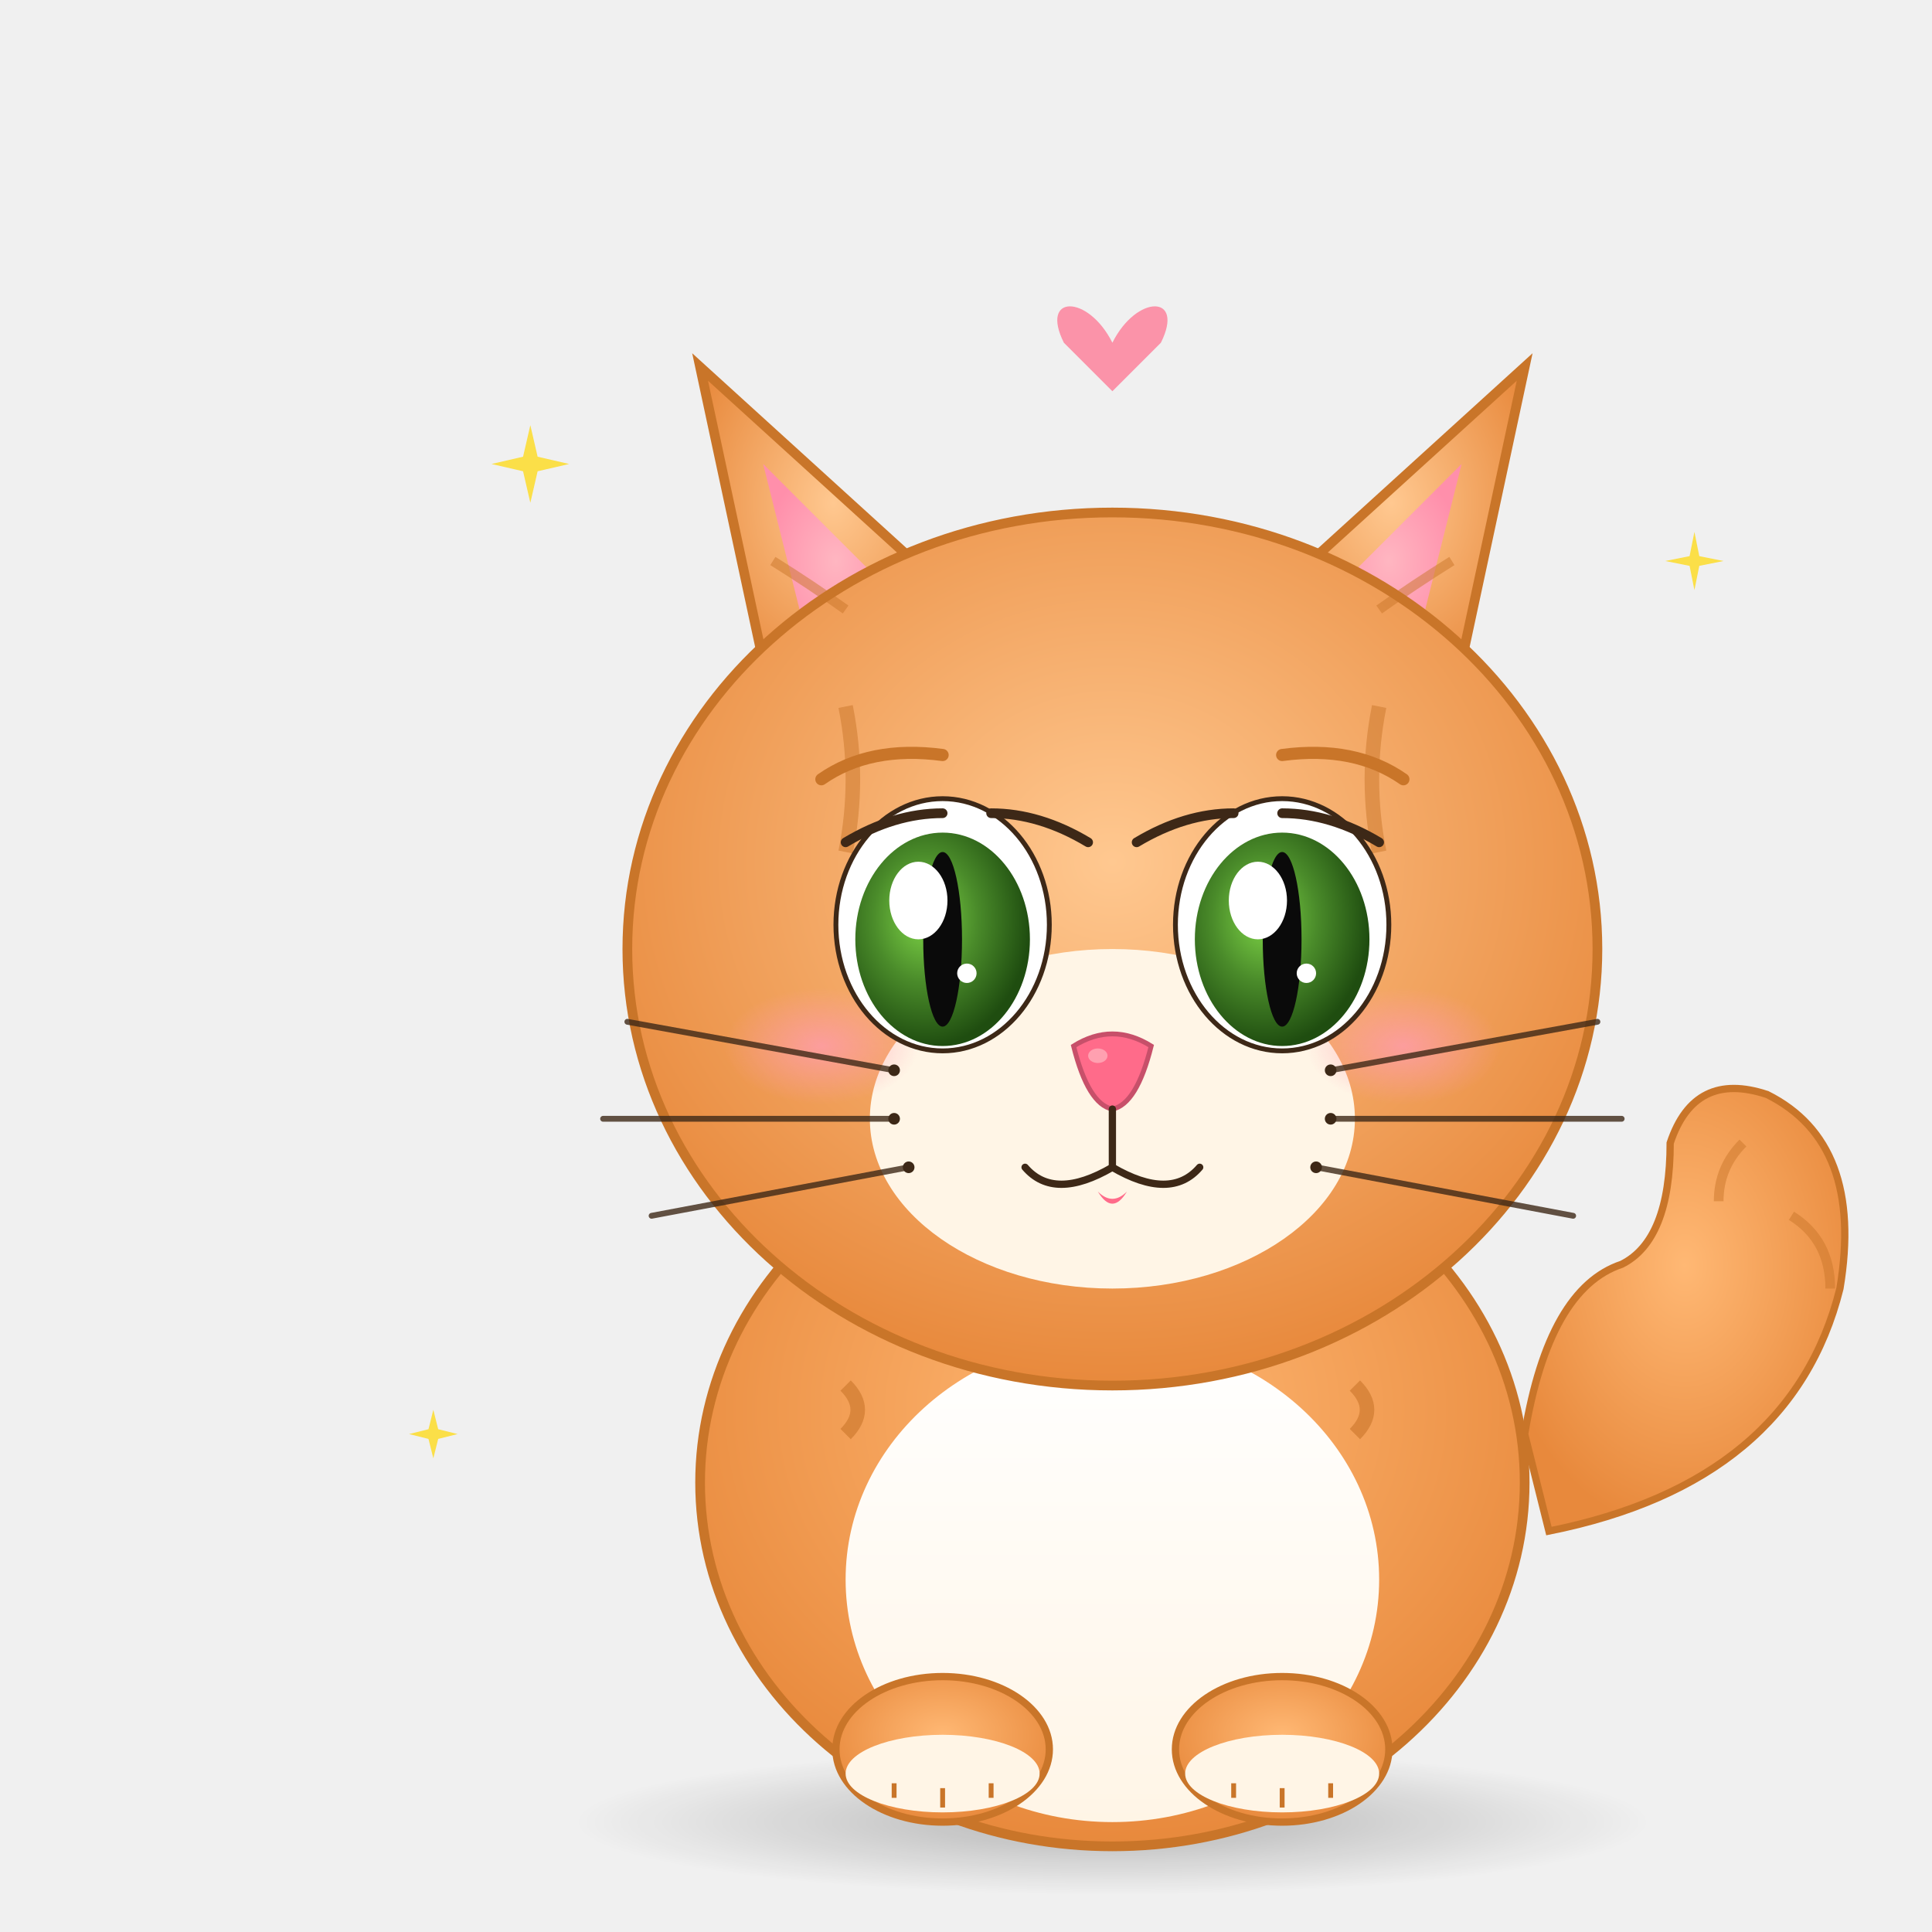
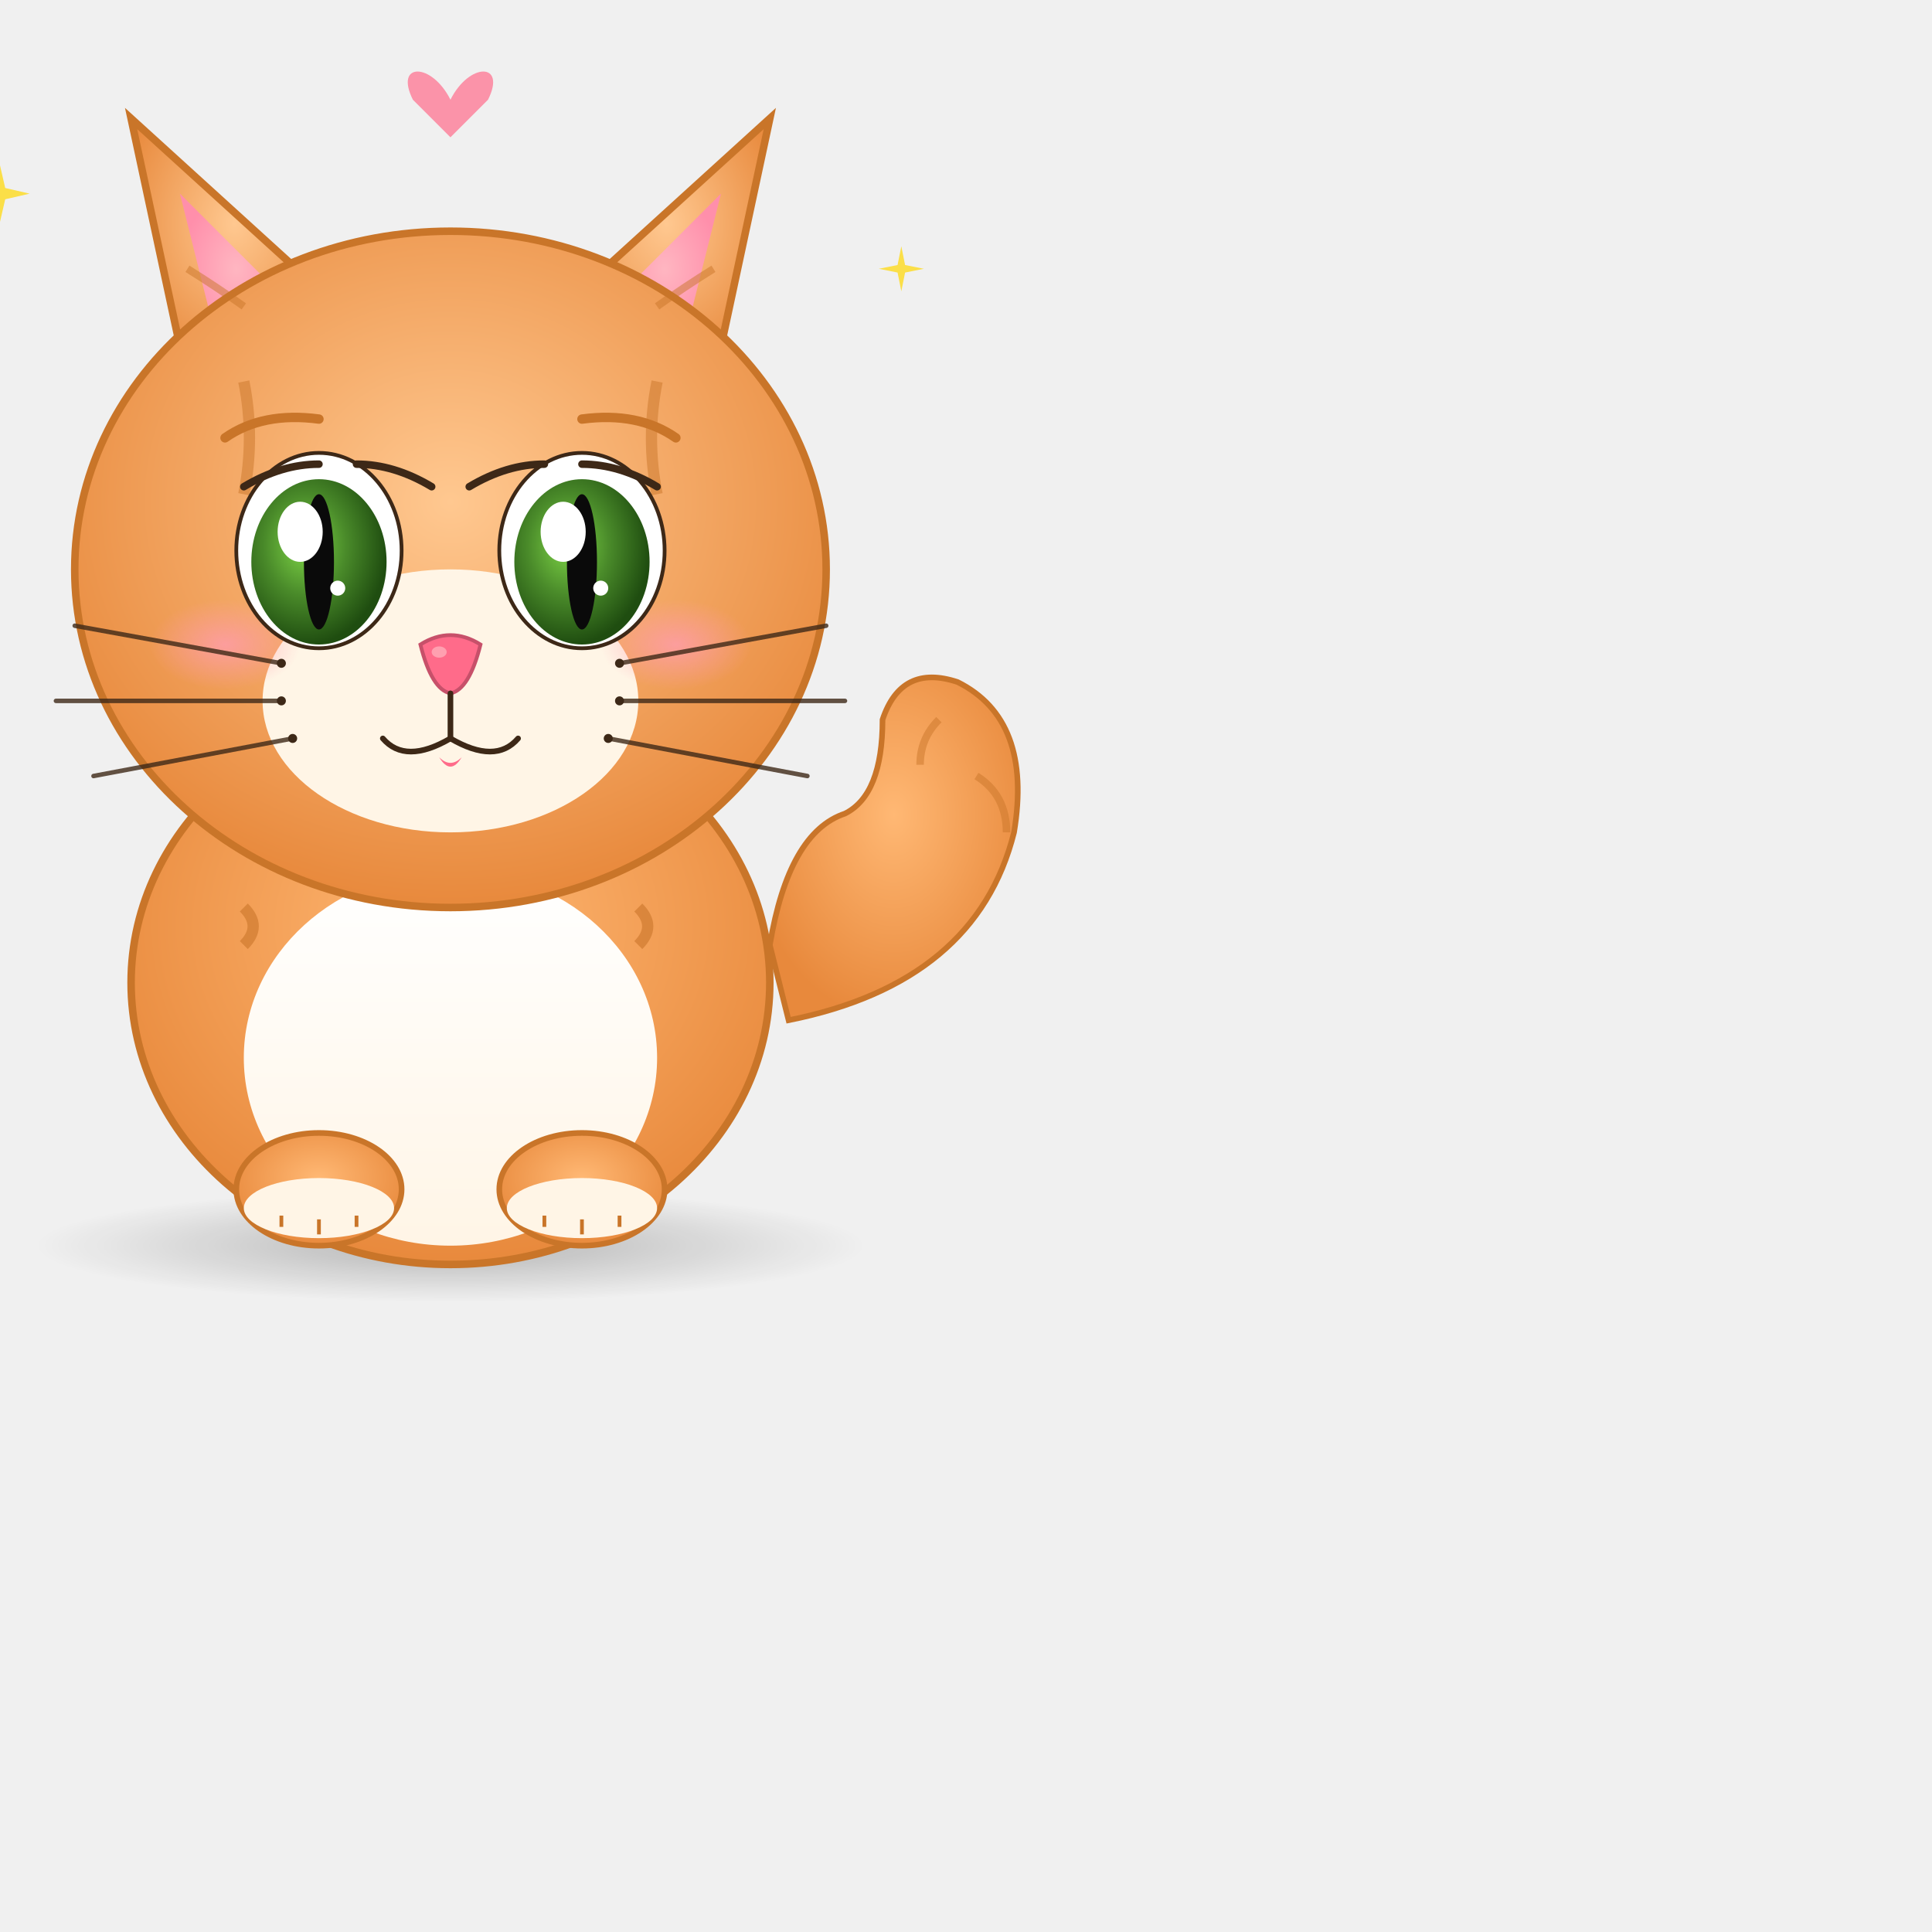
- <svg xmlns="http://www.w3.org/2000/svg" viewBox="-29.34 -15.66 398.32 398.32" preserveAspectRatio="xMidYMid meet">
+ <svg xmlns="http://www.w3.org/2000/svg" viewBox="80.11 28.46 514.21 514.21" preserveAspectRatio="xMidYMid meet">
  <defs>
    <radialGradient id="bodyGradient" cx="50%" cy="40%" r="60%">
      <stop offset="0%" stop-color="#FFB874" />
      <stop offset="100%" stop-color="#E8893C" />
    </radialGradient>
    <radialGradient id="headGradient" cx="50%" cy="40%" r="60%">
      <stop offset="0%" stop-color="#FFC890" />
      <stop offset="100%" stop-color="#E8893C" />
    </radialGradient>
    <radialGradient id="eyeGradient" cx="40%" cy="40%" r="60%">
      <stop offset="0%" stop-color="#7FD647" />
      <stop offset="50%" stop-color="#4A8B2A" />
      <stop offset="100%" stop-color="#1F4D10" />
    </radialGradient>
    <radialGradient id="earGradient" cx="50%" cy="50%" r="50%">
      <stop offset="0%" stop-color="#FFB6C1" />
      <stop offset="100%" stop-color="#FF8FAB" />
    </radialGradient>
    <linearGradient id="bellyGradient" x1="0%" y1="0%" x2="0%" y2="100%">
      <stop offset="0%" stop-color="#FFFFFF" />
      <stop offset="100%" stop-color="#FFF5E6" />
    </linearGradient>
    <radialGradient id="blushGradient" cx="50%" cy="50%" r="50%">
      <stop offset="0%" stop-color="#FF9CAD" stop-opacity="0.8" />
      <stop offset="100%" stop-color="#FF9CAD" stop-opacity="0" />
    </radialGradient>
    <radialGradient id="shadowGradient" cx="50%" cy="50%" r="50%">
      <stop offset="0%" stop-color="#000000" stop-opacity="0.25" />
      <stop offset="100%" stop-color="#000000" stop-opacity="0" />
    </radialGradient>
  </defs>
  <ellipse cx="200" cy="360" rx="110" ry="15" fill="url(#shadowGradient)" />
  <path d="M 290 300 Q 340 290 350 250 Q 355 220 335 210 Q 320 205 315 220 Q 315 240 305 245 Q 290 250 285 280 Z" fill="url(#bodyGradient)" stroke="#C97529" stroke-width="1.5" />
  <path d="M 340 235 Q 348 240 348 250" stroke="#C97529" stroke-width="2" fill="none" opacity="0.5" />
  <path d="M 330 220 Q 325 225 325 232" stroke="#C97529" stroke-width="2" fill="none" opacity="0.5" />
  <ellipse cx="200" cy="290" rx="85" ry="75" fill="url(#bodyGradient)" stroke="#C97529" stroke-width="2" />
  <ellipse cx="200" cy="310" rx="55" ry="50" fill="url(#bellyGradient)" />
  <ellipse cx="165" cy="345" rx="22" ry="15" fill="url(#bodyGradient)" stroke="#C97529" stroke-width="1.5" />
  <ellipse cx="165" cy="350" rx="20" ry="8" fill="#FFF5E6" />
  <line x1="155" y1="352" x2="155" y2="355" stroke="#C97529" stroke-width="1" />
  <line x1="165" y1="353" x2="165" y2="357" stroke="#C97529" stroke-width="1" />
  <line x1="175" y1="352" x2="175" y2="355" stroke="#C97529" stroke-width="1" />
  <ellipse cx="235" cy="345" rx="22" ry="15" fill="url(#bodyGradient)" stroke="#C97529" stroke-width="1.5" />
  <ellipse cx="235" cy="350" rx="20" ry="8" fill="#FFF5E6" />
  <line x1="225" y1="352" x2="225" y2="355" stroke="#C97529" stroke-width="1" />
  <line x1="235" y1="353" x2="235" y2="357" stroke="#C97529" stroke-width="1" />
  <line x1="245" y1="352" x2="245" y2="355" stroke="#C97529" stroke-width="1" />
  <path d="M 145 270 Q 150 275 145 280" stroke="#C97529" stroke-width="3" fill="none" opacity="0.6" />
  <path d="M 250 270 Q 255 275 250 280" stroke="#C97529" stroke-width="3" fill="none" opacity="0.6" />
  <path d="M 130 130 L 115 60 L 170 110 Z" fill="url(#headGradient)" stroke="#C97529" stroke-width="2" />
  <path d="M 138 120 L 128 80 L 158 110 Z" fill="url(#earGradient)" />
  <path d="M 270 130 L 285 60 L 230 110 Z" fill="url(#headGradient)" stroke="#C97529" stroke-width="2" />
  <path d="M 262 120 L 272 80 L 242 110 Z" fill="url(#earGradient)" />
  <ellipse cx="200" cy="180" rx="100" ry="90" fill="url(#headGradient)" stroke="#C97529" stroke-width="2" />
  <path d="M 145 130 Q 148 145 145 160" stroke="#C97529" stroke-width="3" fill="none" opacity="0.5" />
  <path d="M 255 130 Q 252 145 255 160" stroke="#C97529" stroke-width="3" fill="none" opacity="0.5" />
  <path d="M 130 100 Q 138 105 145 110" stroke="#C97529" stroke-width="2" fill="none" opacity="0.5" />
  <path d="M 270 100 Q 262 105 255 110" stroke="#C97529" stroke-width="2" fill="none" opacity="0.5" />
  <ellipse cx="200" cy="215" rx="50" ry="35" fill="#FFF5E6" />
  <ellipse cx="140" cy="200" rx="20" ry="12" fill="url(#blushGradient)" />
  <ellipse cx="260" cy="200" rx="20" ry="12" fill="url(#blushGradient)" />
  <ellipse cx="165" cy="175" rx="22" ry="26" fill="#FFFFFF" stroke="#3D2817" stroke-width="1" />
  <ellipse cx="165" cy="178" rx="18" ry="22" fill="url(#eyeGradient)" />
  <ellipse cx="165" cy="178" rx="4" ry="18" fill="#0A0A0A" />
  <ellipse cx="160" cy="170" rx="6" ry="8" fill="#FFFFFF" />
  <circle cx="170" cy="185" r="2" fill="#FFFFFF" />
  <ellipse cx="235" cy="175" rx="22" ry="26" fill="#FFFFFF" stroke="#3D2817" stroke-width="1" />
  <ellipse cx="235" cy="178" rx="18" ry="22" fill="url(#eyeGradient)" />
  <ellipse cx="235" cy="178" rx="4" ry="18" fill="#0A0A0A" />
  <ellipse cx="230" cy="170" rx="6" ry="8" fill="#FFFFFF" />
  <circle cx="240" cy="185" r="2" fill="#FFFFFF" />
  <path d="M 145 158 Q 155 152 165 152" stroke="#3D2817" stroke-width="2" fill="none" stroke-linecap="round" />
  <path d="M 175 152 Q 185 152 195 158" stroke="#3D2817" stroke-width="2" fill="none" stroke-linecap="round" />
  <path d="M 205 158 Q 215 152 225 152" stroke="#3D2817" stroke-width="2" fill="none" stroke-linecap="round" />
  <path d="M 235 152 Q 245 152 255 158" stroke="#3D2817" stroke-width="2" fill="none" stroke-linecap="round" />
  <path d="M 140 145 Q 150 138 165 140" stroke="#C97529" stroke-width="2.5" fill="none" stroke-linecap="round" />
  <path d="M 235 140 Q 250 138 260 145" stroke="#C97529" stroke-width="2.5" fill="none" stroke-linecap="round" />
  <path d="M 192 200 Q 200 195 208 200 Q 205 212 200 213 Q 195 212 192 200 Z" fill="#FF6B8A" stroke="#C7506A" stroke-width="1" />
  <ellipse cx="197" cy="202" rx="2" ry="1.5" fill="#FFB6C1" opacity="0.7" />
  <path d="M 200 213 L 200 225" stroke="#3D2817" stroke-width="1.5" fill="none" stroke-linecap="round" />
  <path d="M 200 225 Q 188 232 182 225" stroke="#3D2817" stroke-width="1.5" fill="none" stroke-linecap="round" />
  <path d="M 200 225 Q 212 232 218 225" stroke="#3D2817" stroke-width="1.5" fill="none" stroke-linecap="round" />
  <path d="M 197 230 Q 200 235 203 230 Q 200 233 197 230 Z" fill="#FF6B8A" />
  <line x1="155" y1="205" x2="100" y2="195" stroke="#3D2817" stroke-width="1.2" stroke-linecap="round" opacity="0.8" />
  <line x1="155" y1="215" x2="95" y2="215" stroke="#3D2817" stroke-width="1.2" stroke-linecap="round" opacity="0.8" />
  <line x1="158" y1="225" x2="105" y2="235" stroke="#3D2817" stroke-width="1.2" stroke-linecap="round" opacity="0.8" />
  <line x1="245" y1="205" x2="300" y2="195" stroke="#3D2817" stroke-width="1.2" stroke-linecap="round" opacity="0.8" />
  <line x1="245" y1="215" x2="305" y2="215" stroke="#3D2817" stroke-width="1.2" stroke-linecap="round" opacity="0.8" />
  <line x1="242" y1="225" x2="295" y2="235" stroke="#3D2817" stroke-width="1.2" stroke-linecap="round" opacity="0.8" />
  <circle cx="155" cy="205" r="1.2" fill="#3D2817" />
  <circle cx="155" cy="215" r="1.2" fill="#3D2817" />
  <circle cx="158" cy="225" r="1.2" fill="#3D2817" />
  <circle cx="245" cy="205" r="1.2" fill="#3D2817" />
  <circle cx="245" cy="215" r="1.2" fill="#3D2817" />
  <circle cx="242" cy="225" r="1.2" fill="#3D2817" />
  <g transform="translate(200, 50)">
    <path d="M 0 5 C -5 -5, -15 -5, -10 5 L 0 15 L 10 5 C 15 -5, 5 -5, 0 5 Z" fill="#FF6B8A" opacity="0.7" />
  </g>
  <g opacity="0.7">
    <g transform="translate(80, 80)">
      <path d="M 0 -8 L 1.5 -1.5 L 8 0 L 1.5 1.5 L 0 8 L -1.5 1.5 L -8 0 L -1.5 -1.5 Z" fill="#FFD700" />
    </g>
    <g transform="translate(320, 100)">
      <path d="M 0 -6 L 1 -1 L 6 0 L 1 1 L 0 6 L -1 1 L -6 0 L -1 -1 Z" fill="#FFD700" />
    </g>
    <g transform="translate(60, 280)">
      <path d="M 0 -5 L 1 -1 L 5 0 L 1 1 L 0 5 L -1 1 L -5 0 L -1 -1 Z" fill="#FFD700" />
    </g>
  </g>
</svg>
